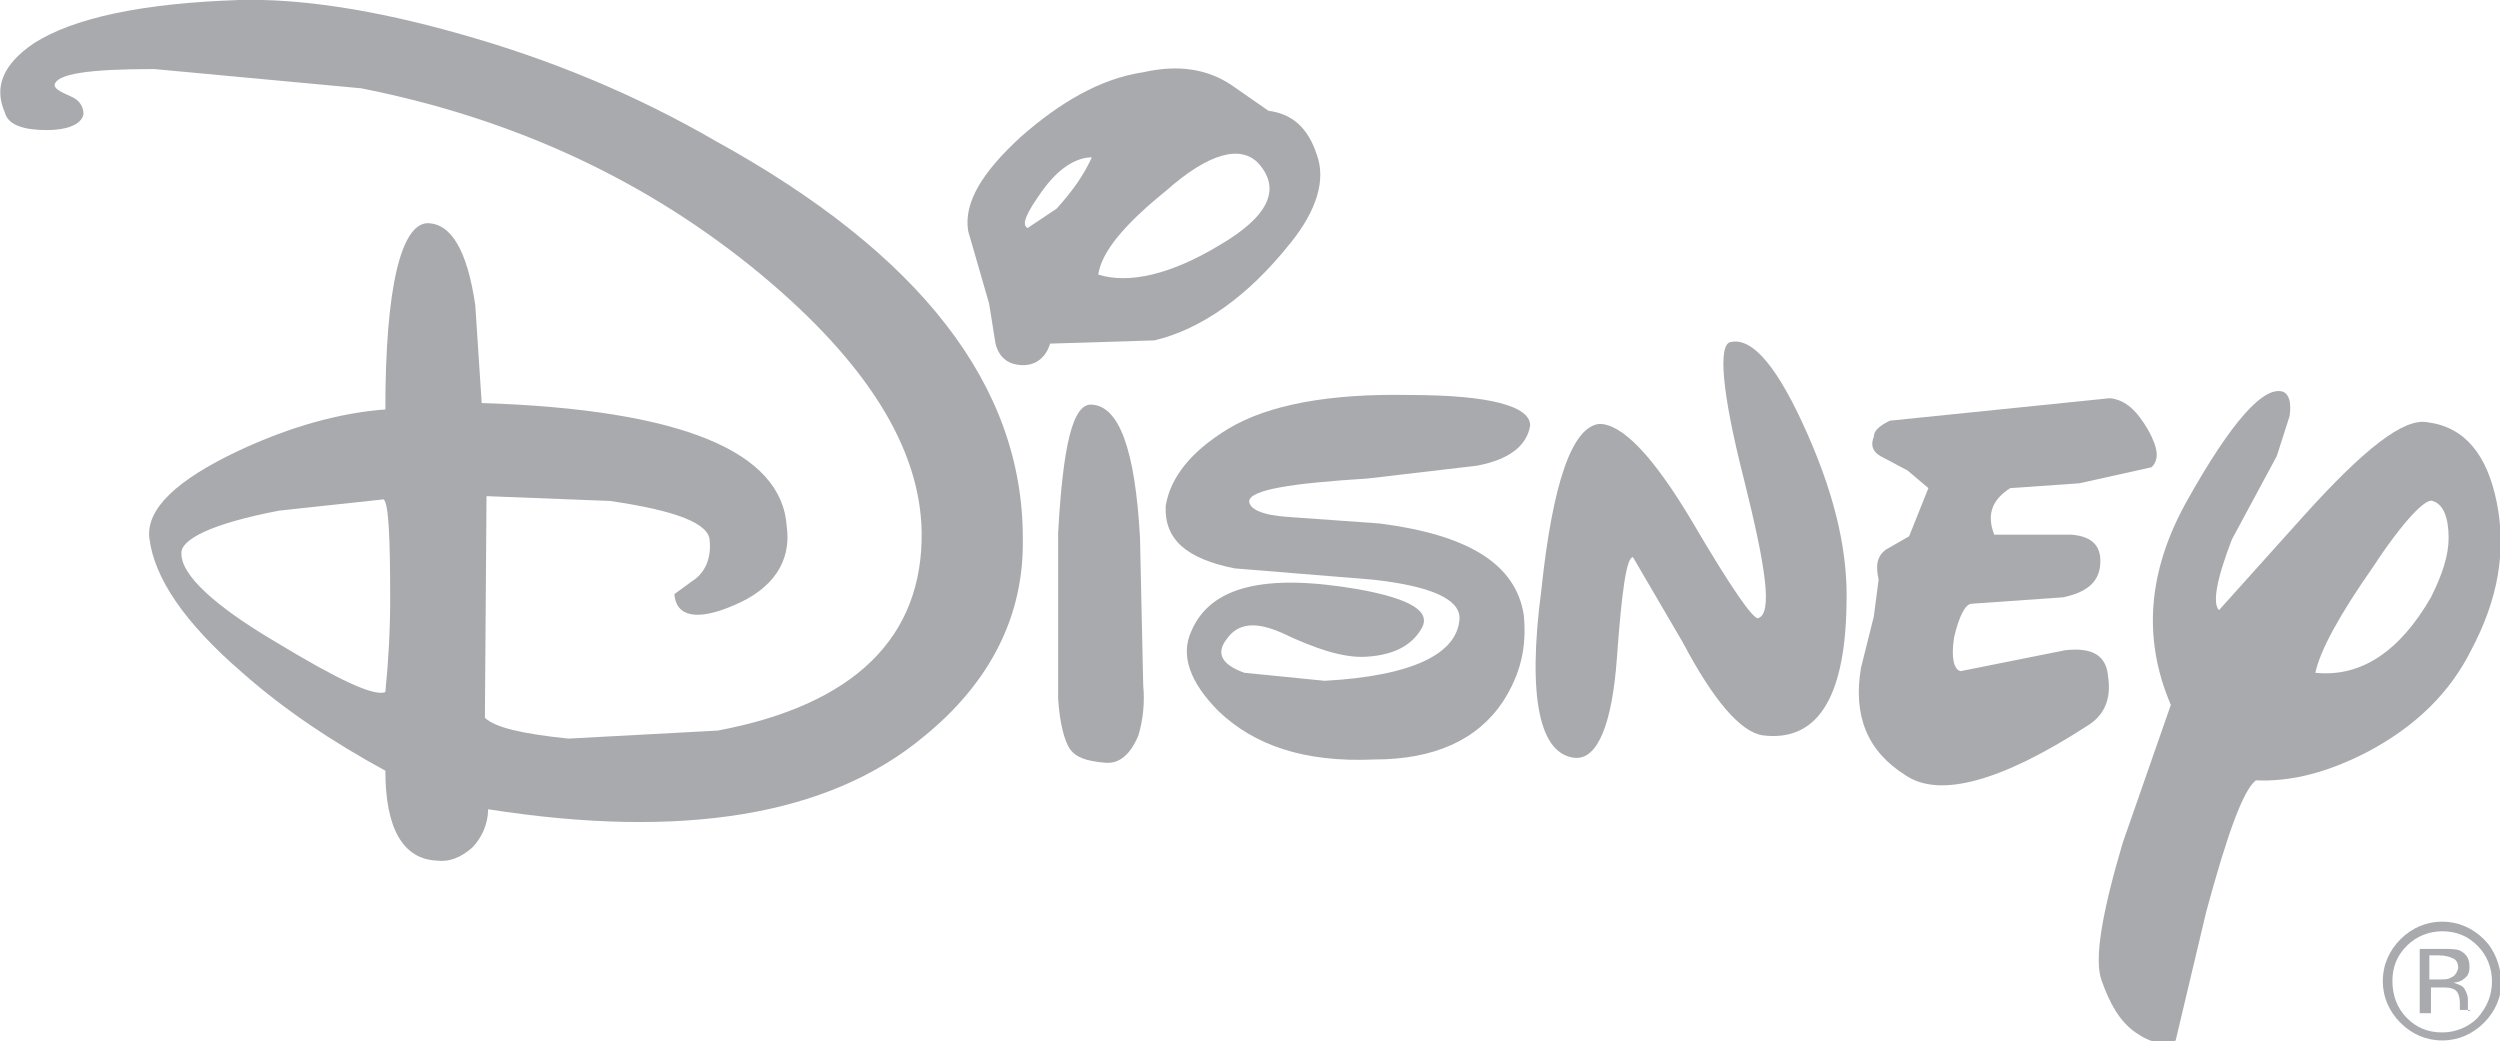
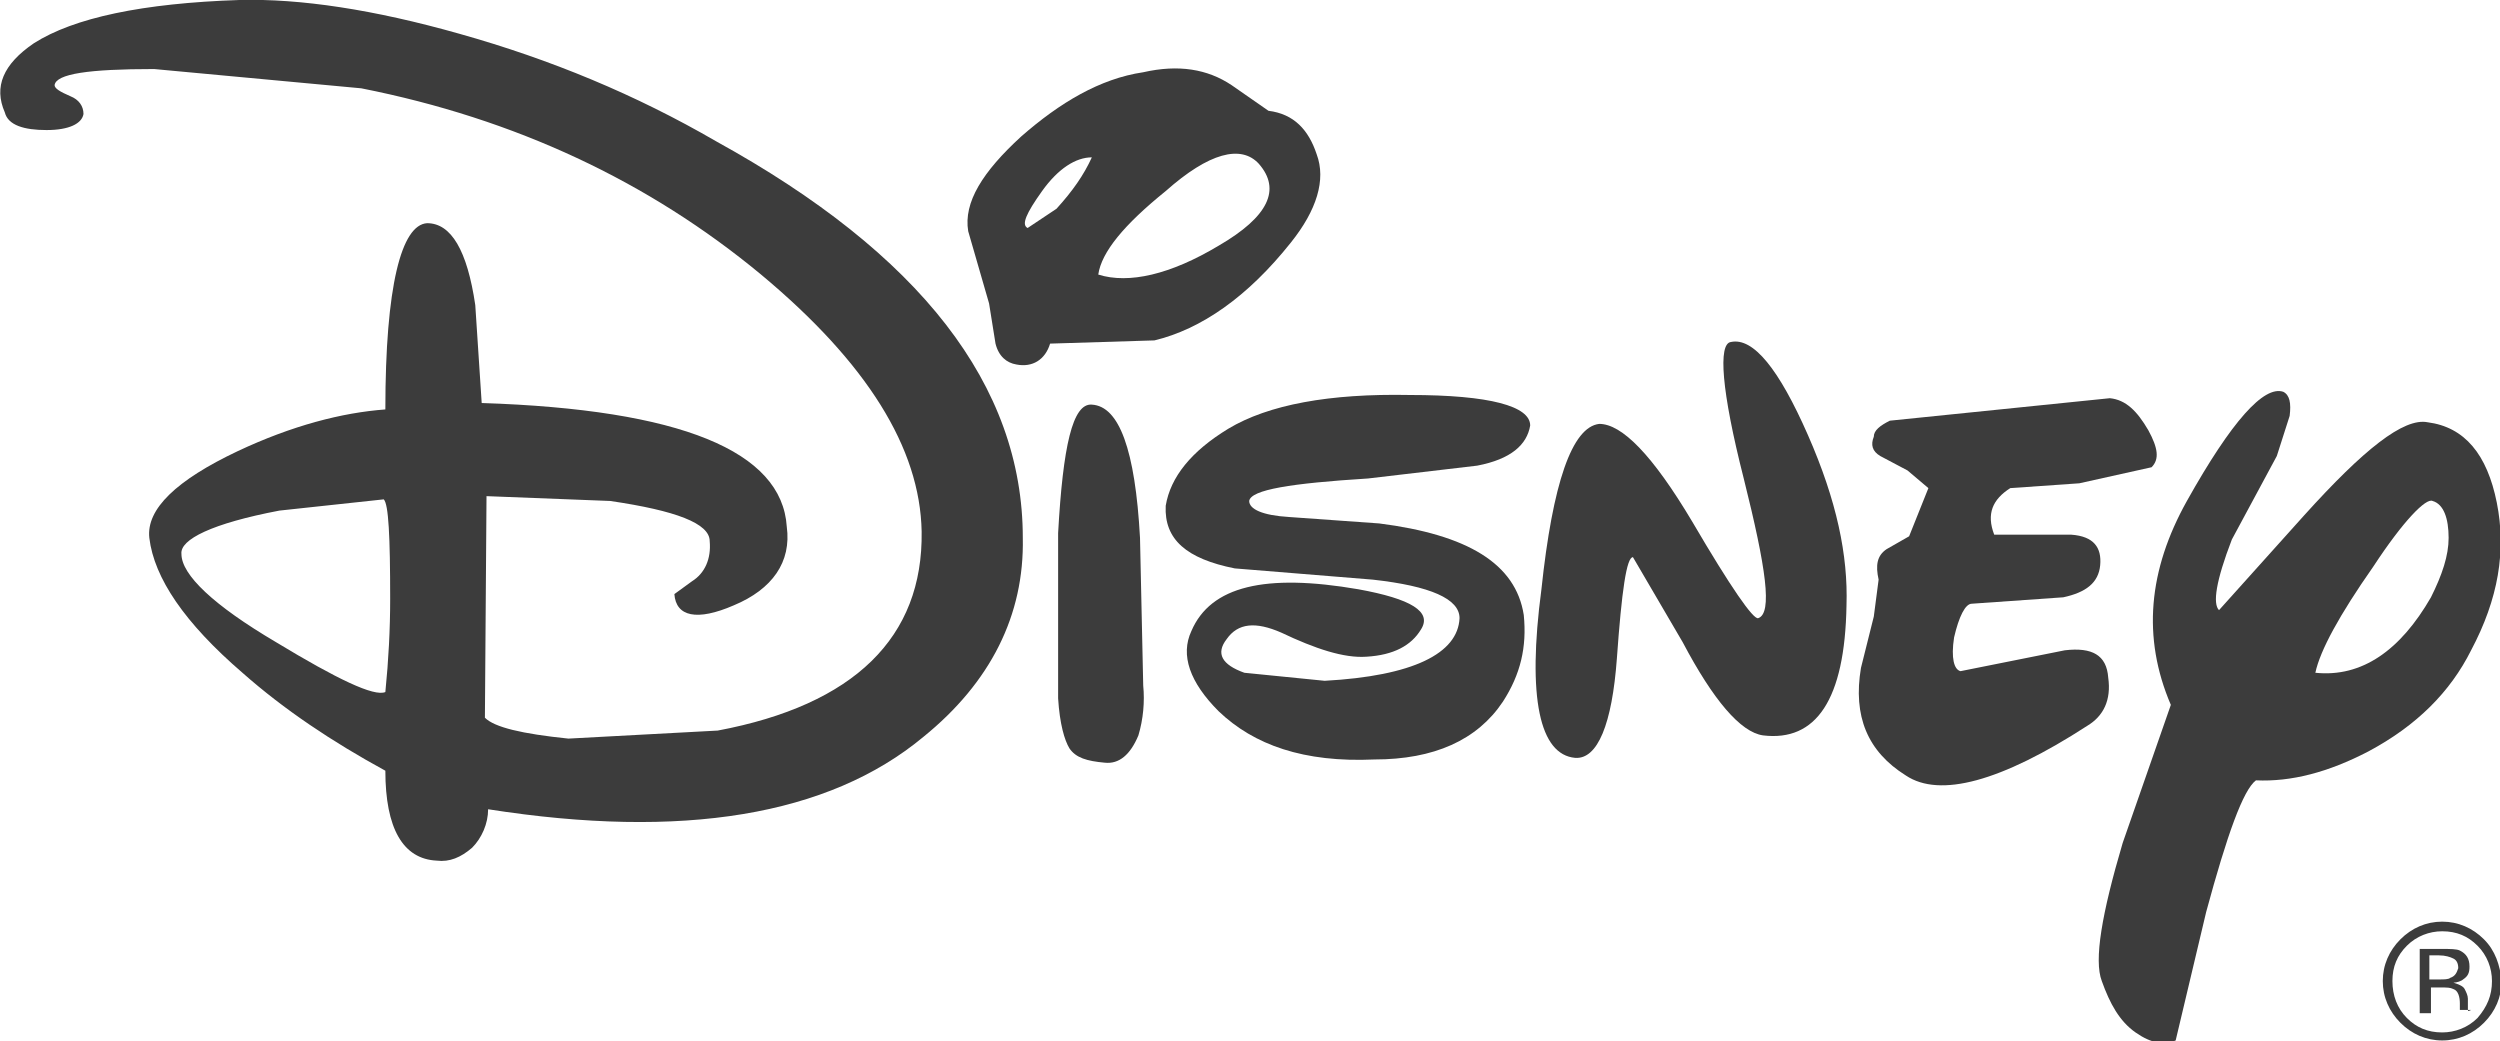
<svg xmlns="http://www.w3.org/2000/svg" version="1.1" id="Layer_1" x="0px" y="0px" viewBox="0 0 155.7 64.8" style="enable-background:new 0 0 155.7 64.8;" xml:space="preserve">
  <style type="text/css">
- 	.st0{fill-rule:evenodd;clip-rule:evenodd;fill:#a9aaae;}
- 	.st1{fill:#a9aaae;}
+ 	.st0{fill-rule:evenodd;clip-rule:evenodd;fill:#3C3C3C;}
+ 	.st1{fill:#3C3C3C;}
</style>
  <g>
    <path class="st0" d="M117.7,26.2c-0.6,0.3-1,0.6-1,1c-0.2,0.5-0.1,0.9,0.4,1.2l1.7,0.9l1.3,1.1l-1.2,3l-1.4,0.8   c-0.6,0.4-0.7,1-0.5,1.9l-0.3,2.3l-0.8,3.2c-0.5,3,0.4,5.2,2.8,6.7c2.1,1.4,5.9,0.4,11.3-3.1c1-0.6,1.5-1.6,1.3-3   c-0.1-1.4-1-1.9-2.7-1.7l-6.5,1.3c-0.4-0.1-0.6-0.8-0.4-2.1c0.3-1.3,0.7-2.1,1.1-2.1l5.7-0.4c1.4-0.3,2.2-0.9,2.3-2   c0.1-1.1-0.4-1.8-1.8-1.9h-4.8c-0.5-1.3-0.1-2.2,1-2.9l4.3-0.3l4.5-1c0.5-0.5,0.4-1.2-0.2-2.3c-0.7-1.2-1.4-1.9-2.4-2L117.7,26.2   L117.7,26.2z" />
    <path class="st0" d="M115,37.7c0.1-3.1-0.6-6.5-2.4-10.6c-1.8-4.1-3.4-6.1-4.8-5.8c-0.8,0.1-0.6,3,0.8,8.5c1.4,5.6,1.8,8.4,0.9,8.7   c-0.3,0.1-1.7-1.9-4.1-6c-2.5-4.2-4.4-6.1-5.8-6.1c-1.7,0.2-2.9,3.7-3.6,10.3c-0.9,6.8-0.1,10.3,2.1,10.5c1.4,0.1,2.3-2.1,2.6-6.2   c0.3-4.2,0.6-6.3,1-6.3l3.1,5.3c1.9,3.6,3.6,5.6,5,5.8C113.1,46.2,114.9,43.6,115,37.7L115,37.7z" />
    <path class="st0" d="M93.6,43.7c1.1-1.7,1.5-3.4,1.3-5.4c-0.5-3.2-3.5-5-9-5.7l-5.6-0.4c-1.7-0.1-2.5-0.5-2.5-1   c0.1-0.7,2.6-1.1,7.4-1.4L92,29c2.1-0.4,3.1-1.3,3.3-2.5c0-1.2-2.5-1.9-7.5-1.9c-5-0.1-8.8,0.6-11.3,2.1c-2.3,1.4-3.6,3-3.9,4.8   c-0.1,2.1,1.3,3.3,4.3,3.9l8.6,0.7c3.6,0.4,5.4,1.2,5.4,2.4c-0.1,2.2-2.9,3.6-8.4,3.9l-5-0.5c-1.4-0.5-1.8-1.2-1.1-2.1   c0.7-1,1.8-1.1,3.4-0.4c2.1,1,3.9,1.6,5.3,1.5c1.7-0.1,2.8-0.7,3.4-1.7c0.7-1.1-0.6-1.9-3.9-2.5c-5.8-1-9.2-0.2-10.4,2.6   c-0.7,1.5-0.1,3.2,1.7,5c2.2,2.1,5.3,3.2,9.7,3C89.3,47.3,92,46.1,93.6,43.7L93.6,43.7z" />
    <path class="st0" d="M155.5,31.3c-0.6-3-2-4.7-4.3-5c-1.5-0.3-4,1.7-7.7,5.8l-5.3,5.9c-0.4-0.4-0.2-1.8,0.8-4.4l2.8-5.2l0.8-2.5   c0.1-0.8,0-1.3-0.4-1.5c-1.2-0.4-3.2,1.8-6,6.8c-2.4,4.3-2.8,8.5-1,12.7l-3,8.6c-1.3,4.4-1.8,7.3-1.3,8.6c0.5,1.4,1.1,2.5,2.1,3.2   c1,0.7,1.8,0.8,2.5,0.5l1.9-8c1.3-4.8,2.3-7.6,3.1-8.2c2.2,0.1,4.5-0.5,7-1.8c3-1.6,5.1-3.7,6.4-6.3   C155.6,37.3,156.1,34.3,155.5,31.3L155.5,31.3z M152.5,33.5c0,1.1-0.4,2.3-1.1,3.7c-1.9,3.3-4.3,5-7.2,4.7c0.3-1.4,1.5-3.6,3.6-6.6   c1.9-2.9,3.3-4.3,3.7-4.1C152.2,31.4,152.5,32.3,152.5,33.5L152.5,33.5z" />
    <path class="st0" d="M2.9,8.1c1.4,0,2.2-0.4,2.3-1C5.2,6.6,4.9,6.2,4.4,6C3.7,5.7,3.4,5.5,3.4,5.3c0.1-0.7,2.1-1,6.2-1l12.9,1.2   c9.6,1.9,17.9,5.8,24.9,11.6c6.6,5.5,9.9,10.8,10,16c0.1,6.6-4.2,10.8-12.7,12.4L35.4,46c-2.9-0.3-4.6-0.7-5.2-1.3l0.1-13.8   l7.7,0.3c4.1,0.6,6.2,1.4,6.2,2.5c0.1,1.1-0.3,2-1.1,2.5L42,37c0.1,1.4,1.4,1.7,3.7,0.7c2.4-1,3.6-2.7,3.3-4.9   c-0.3-4.7-6.6-7.3-19-7.7l-0.4-6.1c-0.5-3.4-1.5-5.1-3-5.1C25,14,24,17.8,24,25.5c-2.7,0.2-5.8,1-9.2,2.6c-3.8,1.8-5.7,3.6-5.5,5.4   c0.3,2.5,2.2,5.3,5.8,8.4c2.6,2.3,5.6,4.3,8.9,6.1c0,3.6,1.1,5.5,3.2,5.6c0.8,0.1,1.5-0.2,2.2-0.8c0.6-0.6,1-1.5,1-2.4   c12.1,1.9,21.2,0.4,27.1-4.5c4.2-3.4,6.3-7.6,6.2-12.4C63.7,24,57.3,15.8,44.6,8.8c-5-2.9-10.3-5.1-16-6.7   C23.3,0.6,18.7-0.1,14.9,0C8.9,0.2,4.6,1.1,2.1,2.7C0.2,4-0.4,5.4,0.3,7C0.5,7.8,1.5,8.1,2.9,8.1L2.9,8.1z M17.2,40   c-3.9-2.3-5.9-4.2-5.9-5.5c-0.1-0.9,1.9-1.9,6.1-2.7l6.5-0.7c0.3,0.3,0.4,2.3,0.4,6.2c0,1.9-0.1,3.8-0.3,5.8   C23.3,43.4,21,42.3,17.2,40L17.2,40z" />
    <path class="st0" d="M71.2,4.5c-2.7,0.4-5.2,1.9-7.6,4c-2.4,2.2-3.6,4.1-3.3,5.9l1.3,4.5l0.4,2.5c0.2,0.8,0.7,1.2,1.3,1.3   c1,0.2,1.8-0.3,2.1-1.3l6.5-0.2c2.9-0.7,5.8-2.7,8.5-6.1c1.6-2,2.2-3.9,1.6-5.5c-0.5-1.5-1.4-2.5-3-2.7l-2.3-1.6   C75.2,4.3,73.4,4,71.2,4.5L71.2,4.5z M64.9,11.9c1-1.4,2.1-2.1,3.1-2.1c-0.5,1.1-1.2,2.1-2.2,3.2L64,14.2   C63.6,14,63.9,13.3,64.9,11.9L64.9,11.9z M78.4,10.2c1.4,1.6,0.6,3.3-2.5,5.1c-3,1.8-5.6,2.4-7.5,1.8c0.2-1.4,1.6-3.1,4.2-5.2   C75.3,9.5,77.3,9,78.4,10.2L78.4,10.2z" />
    <path class="st0" d="M68,25.2c-1.2-0.1-1.8,2.6-2.1,8v10.3c0.1,1.6,0.4,2.6,0.7,3.1c0.4,0.6,1.1,0.8,2.2,0.9   c0.9,0.1,1.6-0.5,2.1-1.7c0.3-1,0.4-2.1,0.3-3.1L71,33.5C70.7,28,69.7,25.3,68,25.2L68,25.2z" />
  </g>
  <path class="st1" d="M153.7,62.8c0-0.1,0-0.2,0-0.3v-0.3c0-0.2-0.1-0.4-0.2-0.6c-0.1-0.2-0.4-0.3-0.7-0.4c0.2,0,0.5-0.1,0.6-0.2  c0.3-0.2,0.4-0.4,0.4-0.8c0-0.5-0.2-0.8-0.6-1c-0.2-0.1-0.6-0.1-1.1-0.1h-1.4v4h0.7v-1.6h0.6c0.4,0,0.6,0,0.8,0.1  c0.3,0.1,0.4,0.5,0.4,0.9v0.3l0,0.1c0,0,0,0,0,0v0h0.7l0,0C153.7,63,153.7,63,153.7,62.8z M152.6,60.9c-0.1,0.1-0.4,0.1-0.7,0.1  h-0.6v-1.5h0.6c0.4,0,0.7,0.1,0.9,0.2c0.2,0.1,0.3,0.3,0.3,0.6C153,60.6,152.9,60.8,152.6,60.9z" />
  <path class="st1" d="M154.7,58.5c-0.7-0.7-1.6-1.1-2.6-1.1c-1,0-1.9,0.4-2.6,1.1c-0.7,0.7-1.1,1.6-1.1,2.6c0,1,0.4,1.9,1.1,2.6  c0.7,0.7,1.6,1.1,2.6,1.1c1,0,1.9-0.4,2.6-1.1c0.7-0.7,1.1-1.6,1.1-2.6C155.7,60.1,155.4,59.2,154.7,58.5z M154.3,63.4  c-0.6,0.6-1.4,0.9-2.2,0.9c-0.9,0-1.6-0.3-2.2-0.9c-0.6-0.6-0.9-1.4-0.9-2.3c0-0.9,0.3-1.6,0.9-2.2c0.6-0.6,1.4-0.9,2.2-0.9  c0.9,0,1.6,0.3,2.2,0.9c0.6,0.6,0.9,1.4,0.9,2.2C155.2,62,154.9,62.7,154.3,63.4z" />
</svg>
